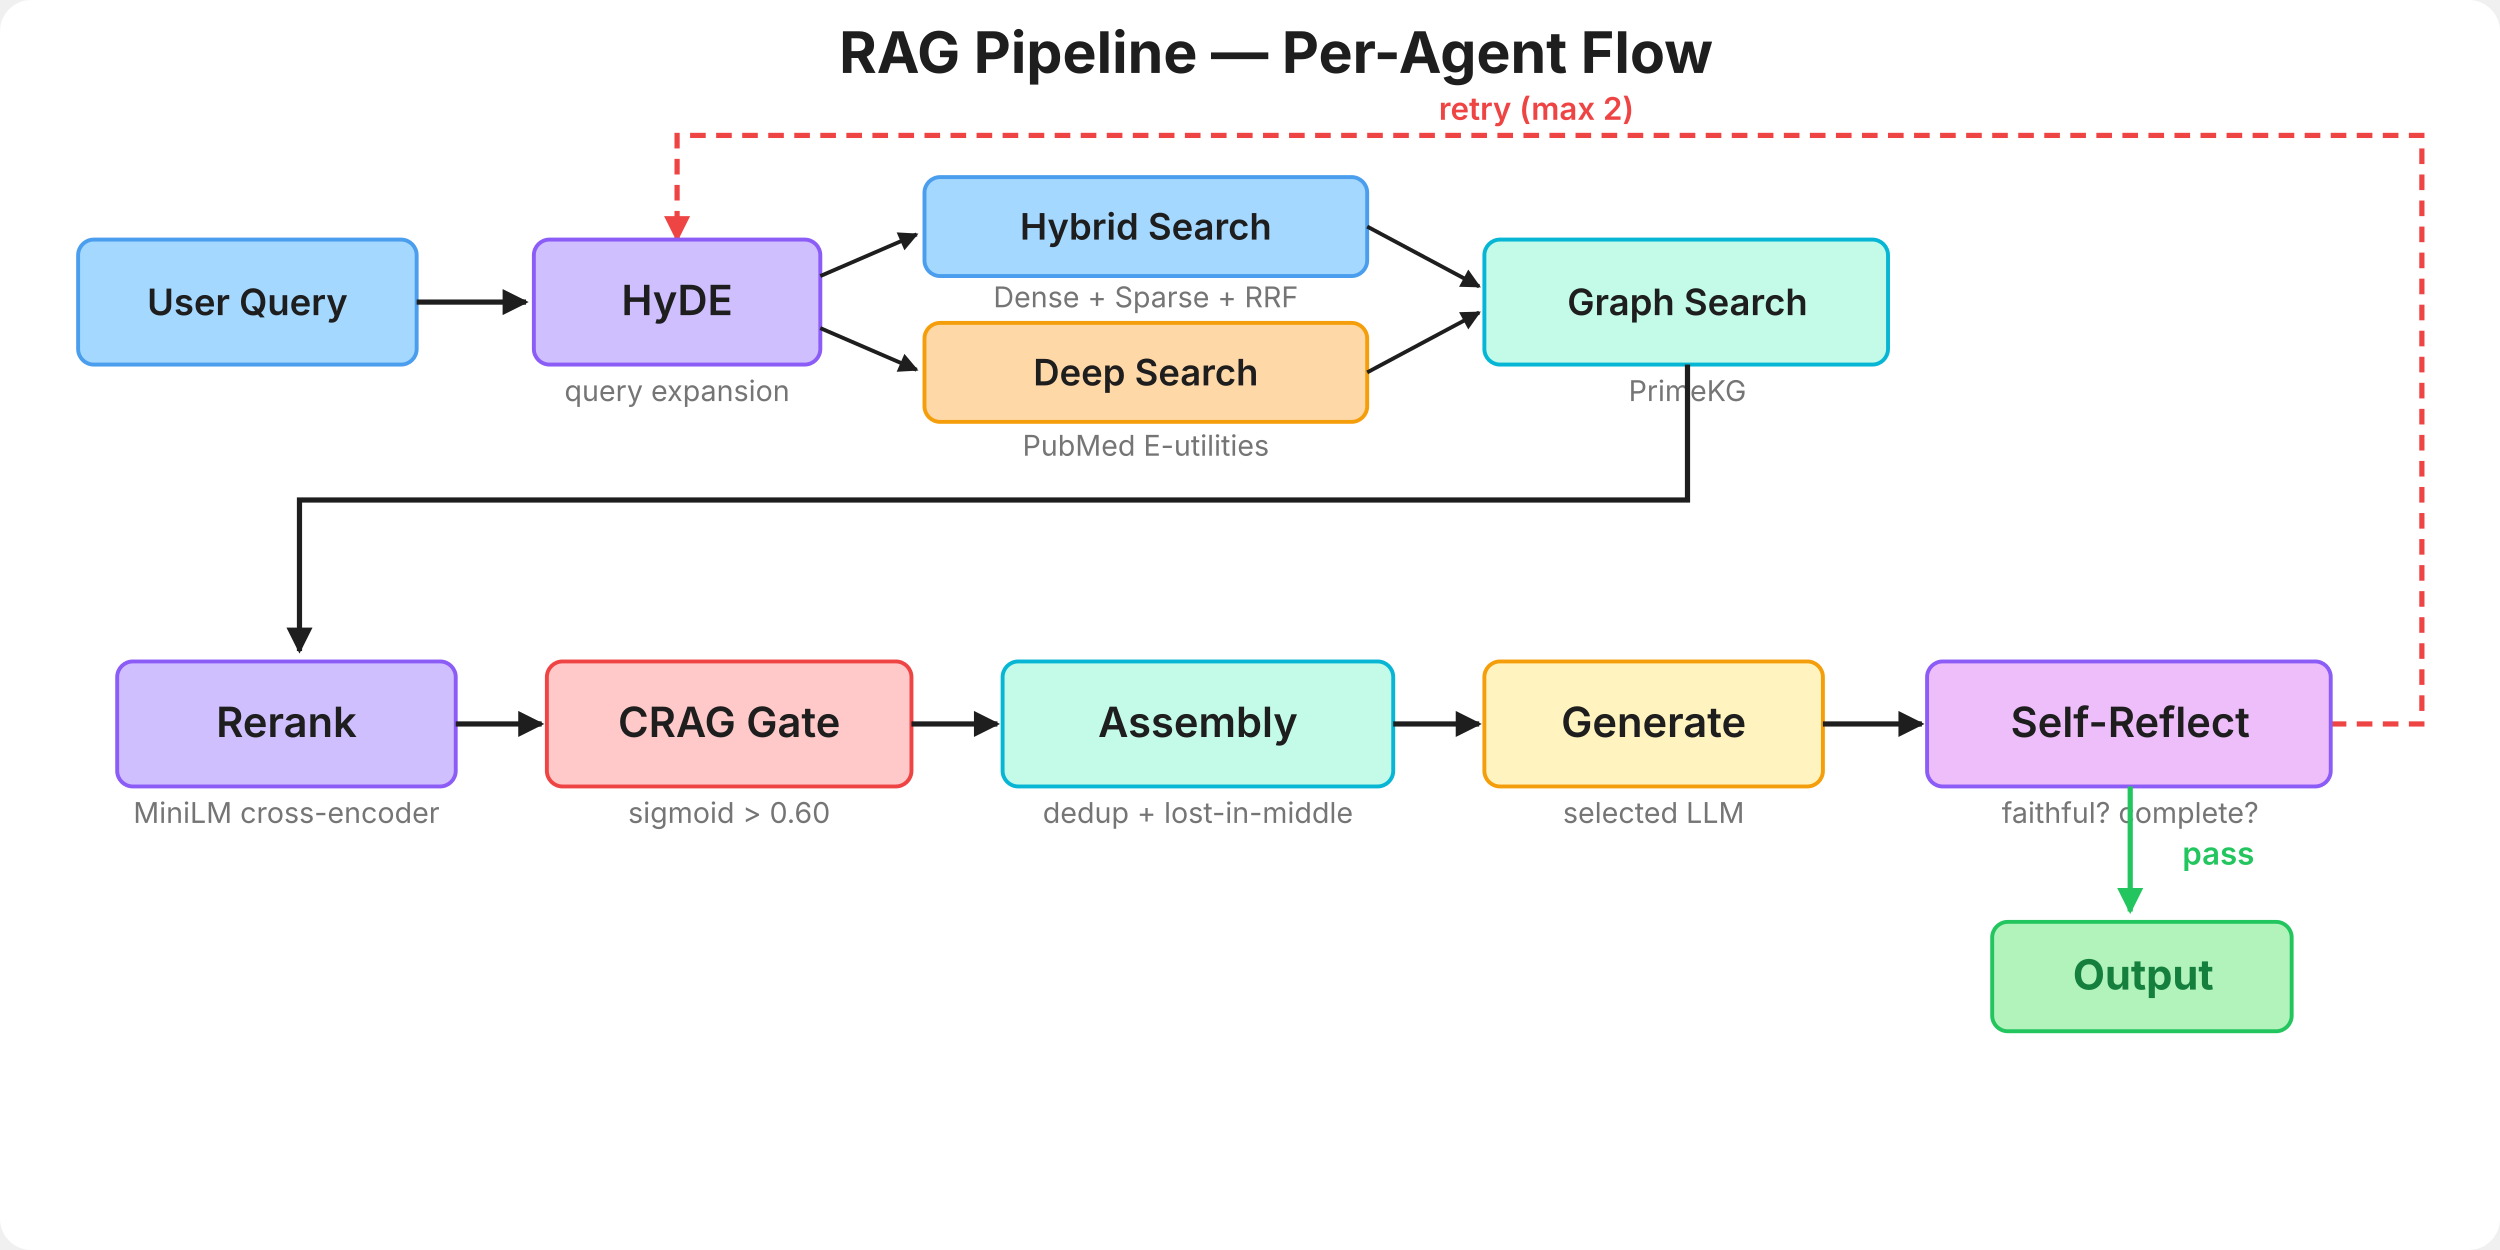
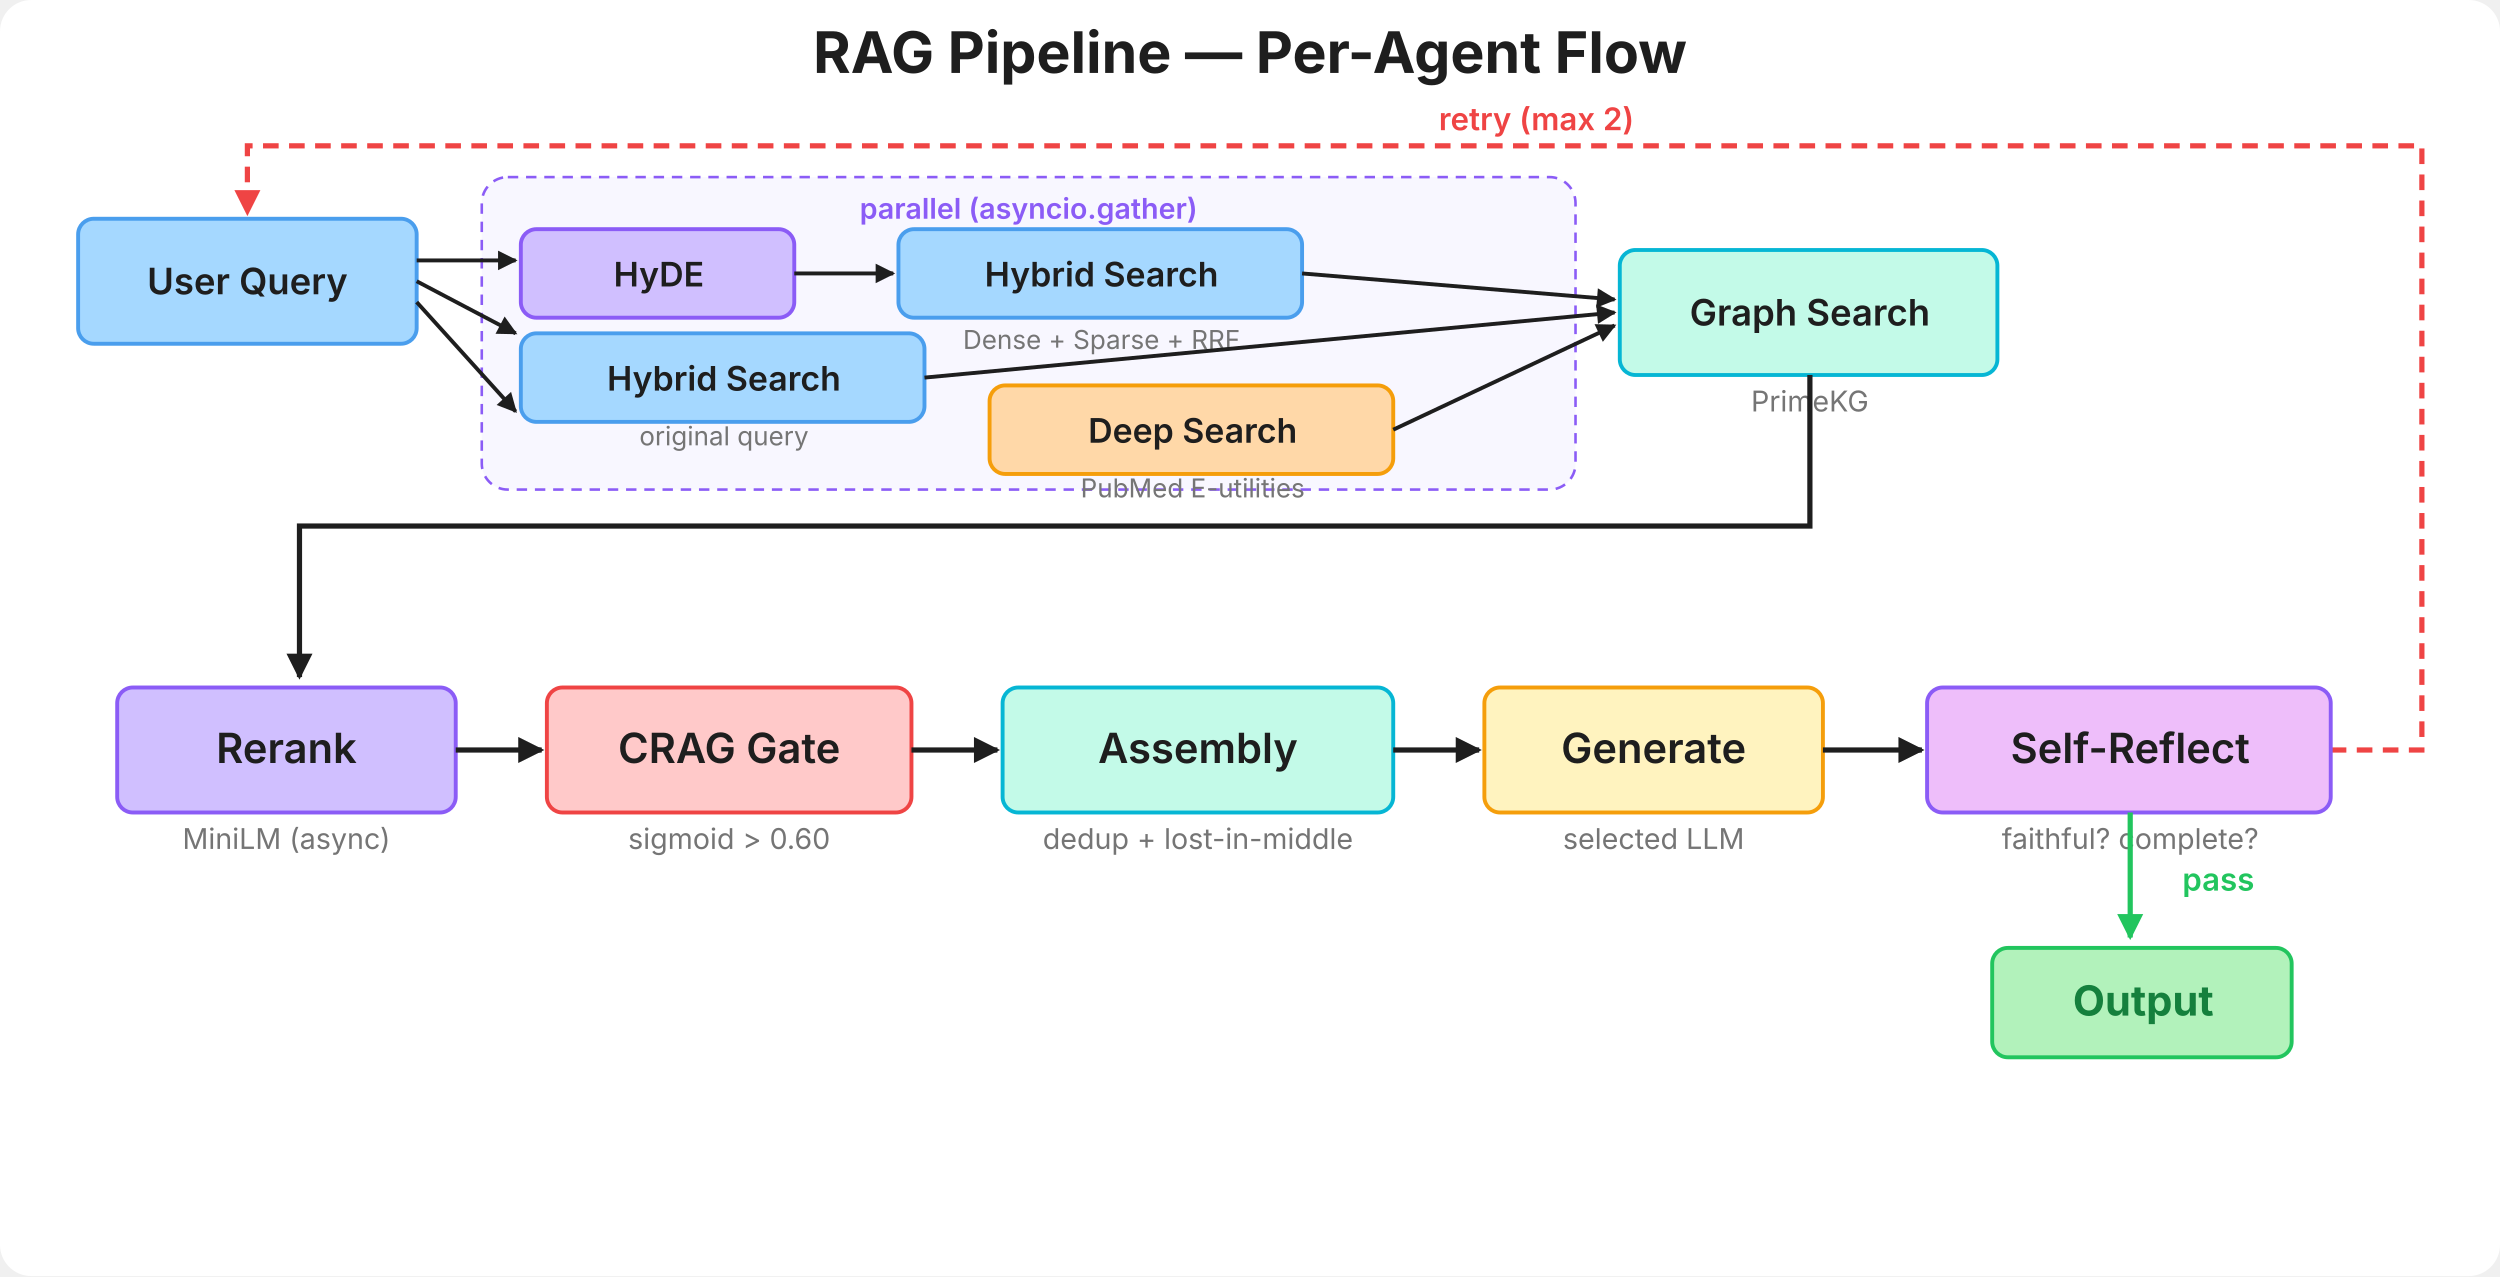
- <svg xmlns="http://www.w3.org/2000/svg" viewBox="-10 -10 960 480" font-family="system-ui, -apple-system, 'Segoe UI', sans-serif">
-   <rect x="-10" y="-10" width="960" height="480" rx="12" fill="#ffffff" />
+ <svg xmlns="http://www.w3.org/2000/svg" viewBox="-10 -10 960 490" font-family="system-ui, -apple-system, 'Segoe UI', sans-serif">
+   <rect x="-10" y="-10" width="960" height="490" rx="12" fill="#ffffff" />
  <defs>
    <marker id="arr" viewBox="0 0 10 10" refX="9" refY="5" markerWidth="7" markerHeight="5" orient="auto-start-reverse">
      <path d="M0 0L10 5L0 10z" fill="#1e1e1e" />
    </marker>
    <marker id="arr-g" viewBox="0 0 10 10" refX="9" refY="5" markerWidth="7" markerHeight="5" orient="auto">
      <path d="M0 0L10 5L0 10z" fill="#22c55e" />
    </marker>
    <marker id="arr-r" viewBox="0 0 10 10" refX="9" refY="5" markerWidth="7" markerHeight="5" orient="auto">
      <path d="M0 0L10 5L0 10z" fill="#ef4444" />
    </marker>
  </defs>
-   <text x="480" y="18" text-anchor="middle" font-size="22" font-weight="700" fill="#1e1e1e">RAG Pipeline — Per-Agent Flow</text>
-   <path d="M885 268 L920 268 L920 42 L250 42 L250 82" fill="none" stroke="#ef4444" stroke-width="2" stroke-dasharray="6 4" marker-end="url(#arr-r)" />
-   <text x="580" y="36" text-anchor="middle" font-size="12" font-weight="600" fill="#ef4444">retry (max 2)</text>
-   <rect x="20" y="82" width="130" height="48" rx="6" fill="#a5d8ff" stroke="#4a9eed" stroke-width="1.5" />
-   <text x="85" y="111" text-anchor="middle" font-size="14" font-weight="600" fill="#1e1e1e">User Query</text>
-   <line x1="150" y1="106" x2="192" y2="106" stroke="#1e1e1e" stroke-width="2" marker-end="url(#arr)" />
-   <rect x="195" y="82" width="110" height="48" rx="6" fill="#d0bfff" stroke="#8b5cf6" stroke-width="1.5" />
-   <text x="250" y="111" text-anchor="middle" font-size="16" font-weight="600" fill="#1e1e1e">HyDE</text>
-   <text x="250" y="144" text-anchor="middle" font-size="11" fill="#757575">query expansion</text>
-   <line x1="305" y1="96" x2="342" y2="80" stroke="#1e1e1e" stroke-width="1.5" marker-end="url(#arr)" />
-   <line x1="305" y1="116" x2="342" y2="132" stroke="#1e1e1e" stroke-width="1.5" marker-end="url(#arr)" />
-   <rect x="345" y="58" width="170" height="38" rx="6" fill="#a5d8ff" stroke="#4a9eed" stroke-width="1.5" />
-   <text x="430" y="82" text-anchor="middle" font-size="14" font-weight="600" fill="#1e1e1e">Hybrid Search</text>
-   <text x="430" y="108" text-anchor="middle" font-size="11" fill="#757575">Dense + Sparse + RRF</text>
-   <rect x="345" y="114" width="170" height="38" rx="6" fill="#ffd8a8" stroke="#f59e0b" stroke-width="1.5" />
-   <text x="430" y="138" text-anchor="middle" font-size="14" font-weight="600" fill="#1e1e1e">Deep Search</text>
-   <text x="430" y="165" text-anchor="middle" font-size="11" fill="#757575">PubMed E-utilities</text>
-   <line x1="515" y1="77" x2="558" y2="100" stroke="#1e1e1e" stroke-width="1.5" marker-end="url(#arr)" />
-   <line x1="515" y1="133" x2="558" y2="110" stroke="#1e1e1e" stroke-width="1.5" marker-end="url(#arr)" />
-   <rect x="560" y="82" width="155" height="48" rx="6" fill="#c3fae8" stroke="#06b6d4" stroke-width="1.5" />
-   <text x="638" y="111" text-anchor="middle" font-size="14" font-weight="600" fill="#1e1e1e">Graph Search</text>
-   <text x="638" y="144" text-anchor="middle" font-size="11" fill="#757575">PrimeKG</text>
-   <path d="M638 130 L638 182 L105 182 L105 240" fill="none" stroke="#1e1e1e" stroke-width="2" marker-end="url(#arr)" />
-   <rect x="35" y="244" width="130" height="48" rx="6" fill="#d0bfff" stroke="#8b5cf6" stroke-width="1.5" />
-   <text x="100" y="273" text-anchor="middle" font-size="16" font-weight="600" fill="#1e1e1e">Rerank</text>
-   <text x="100" y="306" text-anchor="middle" font-size="11" fill="#757575">MiniLM cross-encoder</text>
-   <line x1="165" y1="268" x2="198" y2="268" stroke="#1e1e1e" stroke-width="2" marker-end="url(#arr)" />
-   <rect x="200" y="244" width="140" height="48" rx="6" fill="#ffc9c9" stroke="#ef4444" stroke-width="1.5" />
-   <text x="270" y="273" text-anchor="middle" font-size="16" font-weight="600" fill="#1e1e1e">CRAG Gate</text>
-   <text x="270" y="306" text-anchor="middle" font-size="11" fill="#757575">sigmoid &gt; 0.60</text>
-   <line x1="340" y1="268" x2="373" y2="268" stroke="#1e1e1e" stroke-width="2" marker-end="url(#arr)" />
-   <rect x="375" y="244" width="150" height="48" rx="6" fill="#c3fae8" stroke="#06b6d4" stroke-width="1.5" />
-   <text x="450" y="273" text-anchor="middle" font-size="16" font-weight="600" fill="#1e1e1e">Assembly</text>
-   <text x="450" y="306" text-anchor="middle" font-size="11" fill="#757575">dedup + lost-in-middle</text>
-   <line x1="525" y1="268" x2="558" y2="268" stroke="#1e1e1e" stroke-width="2" marker-end="url(#arr)" />
-   <rect x="560" y="244" width="130" height="48" rx="6" fill="#fff3bf" stroke="#f59e0b" stroke-width="1.5" />
-   <text x="625" y="273" text-anchor="middle" font-size="16" font-weight="600" fill="#1e1e1e">Generate</text>
-   <text x="625" y="306" text-anchor="middle" font-size="11" fill="#757575">selected LLM</text>
-   <line x1="690" y1="268" x2="728" y2="268" stroke="#1e1e1e" stroke-width="2" marker-end="url(#arr)" />
-   <rect x="730" y="244" width="155" height="48" rx="6" fill="#eebefa" stroke="#8b5cf6" stroke-width="1.5" />
-   <text x="808" y="273" text-anchor="middle" font-size="16" font-weight="600" fill="#1e1e1e">Self-Reflect</text>
-   <text x="808" y="306" text-anchor="middle" font-size="11" fill="#757575">faithful? complete?</text>
-   <line x1="808" y1="292" x2="808" y2="340" stroke="#22c55e" stroke-width="2" marker-end="url(#arr-g)" />
-   <text x="828" y="322" font-size="12" font-weight="600" fill="#22c55e">pass</text>
-   <rect x="755" y="344" width="115" height="42" rx="6" fill="#b2f2bb" stroke="#22c55e" stroke-width="1.5" />
-   <text x="813" y="370" text-anchor="middle" font-size="16" font-weight="700" fill="#15803d">Output</text>
+   <text x="470" y="18" text-anchor="middle" font-size="22" font-weight="700" fill="#1e1e1e">RAG Pipeline — Per-Agent Flow</text>
+   <text x="580" y="40" text-anchor="middle" font-size="12" font-weight="600" fill="#ef4444">retry (max 2)</text>
+   <path d="M885 278 L920 278 L920 46 L85 46 L85 72" fill="none" stroke="#ef4444" stroke-width="2" stroke-dasharray="6 4" marker-end="url(#arr-r)" />
+   <rect x="20" y="74" width="130" height="48" rx="6" fill="#a5d8ff" stroke="#4a9eed" stroke-width="1.5" />
+   <text x="85" y="103" text-anchor="middle" font-size="14" font-weight="600" fill="#1e1e1e">User Query</text>
+   <rect x="175" y="58" width="420" height="120" rx="10" fill="#f3f0ff" fill-opacity="0.5" stroke="#8b5cf6" stroke-width="1" stroke-dasharray="4 3" />
+   <text x="385" y="74" text-anchor="middle" font-size="11" font-weight="600" fill="#8b5cf6">parallel (asyncio.gather)</text>
+   <line x1="150" y1="90" x2="188" y2="90" stroke="#1e1e1e" stroke-width="1.5" marker-end="url(#arr)" />
+   <line x1="150" y1="98" x2="188" y2="118" stroke="#1e1e1e" stroke-width="1.5" marker-end="url(#arr)" />
+   <line x1="150" y1="106" x2="188" y2="148" stroke="#1e1e1e" stroke-width="1.5" marker-end="url(#arr)" />
+   <rect x="190" y="78" width="105" height="34" rx="6" fill="#d0bfff" stroke="#8b5cf6" stroke-width="1.5" />
+   <text x="243" y="100" text-anchor="middle" font-size="13" font-weight="600" fill="#1e1e1e">HyDE</text>
+   <line x1="295" y1="95" x2="333" y2="95" stroke="#1e1e1e" stroke-width="1.5" marker-end="url(#arr)" />
+   <rect x="335" y="78" width="155" height="34" rx="6" fill="#a5d8ff" stroke="#4a9eed" stroke-width="1.5" />
+   <text x="413" y="100" text-anchor="middle" font-size="13" font-weight="600" fill="#1e1e1e">Hybrid Search</text>
+   <text x="413" y="124" text-anchor="middle" font-size="10" fill="#757575">Dense + Sparse + RRF</text>
+   <rect x="190" y="118" width="155" height="34" rx="6" fill="#a5d8ff" stroke="#4a9eed" stroke-width="1.5" />
+   <text x="268" y="140" text-anchor="middle" font-size="13" font-weight="600" fill="#1e1e1e">Hybrid Search</text>
+   <text x="268" y="161" text-anchor="middle" font-size="10" fill="#757575">original query</text>
+   <rect x="370" y="138" width="155" height="34" rx="6" fill="#ffd8a8" stroke="#f59e0b" stroke-width="1.5" />
+   <text x="448" y="160" text-anchor="middle" font-size="13" font-weight="600" fill="#1e1e1e">Deep Search</text>
+   <text x="448" y="181" text-anchor="middle" font-size="10" fill="#757575">PubMed E-utilities</text>
+   <line x1="490" y1="95" x2="610" y2="105" stroke="#1e1e1e" stroke-width="1.5" marker-end="url(#arr)" />
+   <line x1="345" y1="135" x2="610" y2="110" stroke="#1e1e1e" stroke-width="1.5" marker-end="url(#arr)" />
+   <line x1="525" y1="155" x2="610" y2="115" stroke="#1e1e1e" stroke-width="1.5" marker-end="url(#arr)" />
+   <rect x="612" y="86" width="145" height="48" rx="6" fill="#c3fae8" stroke="#06b6d4" stroke-width="1.5" />
+   <text x="685" y="115" text-anchor="middle" font-size="14" font-weight="600" fill="#1e1e1e">Graph Search</text>
+   <text x="685" y="148" text-anchor="middle" font-size="11" fill="#757575">PrimeKG</text>
+   <path d="M685 134 L685 192 L105 192 L105 250" fill="none" stroke="#1e1e1e" stroke-width="2" marker-end="url(#arr)" />
+   <rect x="35" y="254" width="130" height="48" rx="6" fill="#d0bfff" stroke="#8b5cf6" stroke-width="1.5" />
+   <text x="100" y="283" text-anchor="middle" font-size="16" font-weight="600" fill="#1e1e1e">Rerank</text>
+   <text x="100" y="316" text-anchor="middle" font-size="11" fill="#757575">MiniLM (async)</text>
+   <line x1="165" y1="278" x2="198" y2="278" stroke="#1e1e1e" stroke-width="2" marker-end="url(#arr)" />
+   <rect x="200" y="254" width="140" height="48" rx="6" fill="#ffc9c9" stroke="#ef4444" stroke-width="1.5" />
+   <text x="270" y="283" text-anchor="middle" font-size="16" font-weight="600" fill="#1e1e1e">CRAG Gate</text>
+   <text x="270" y="316" text-anchor="middle" font-size="11" fill="#757575">sigmoid &gt; 0.60</text>
+   <line x1="340" y1="278" x2="373" y2="278" stroke="#1e1e1e" stroke-width="2" marker-end="url(#arr)" />
+   <rect x="375" y="254" width="150" height="48" rx="6" fill="#c3fae8" stroke="#06b6d4" stroke-width="1.5" />
+   <text x="450" y="283" text-anchor="middle" font-size="16" font-weight="600" fill="#1e1e1e">Assembly</text>
+   <text x="450" y="316" text-anchor="middle" font-size="11" fill="#757575">dedup + lost-in-middle</text>
+   <line x1="525" y1="278" x2="558" y2="278" stroke="#1e1e1e" stroke-width="2" marker-end="url(#arr)" />
+   <rect x="560" y="254" width="130" height="48" rx="6" fill="#fff3bf" stroke="#f59e0b" stroke-width="1.5" />
+   <text x="625" y="283" text-anchor="middle" font-size="16" font-weight="600" fill="#1e1e1e">Generate</text>
+   <text x="625" y="316" text-anchor="middle" font-size="11" fill="#757575">selected LLM</text>
+   <line x1="690" y1="278" x2="728" y2="278" stroke="#1e1e1e" stroke-width="2" marker-end="url(#arr)" />
+   <rect x="730" y="254" width="155" height="48" rx="6" fill="#eebefa" stroke="#8b5cf6" stroke-width="1.5" />
+   <text x="808" y="283" text-anchor="middle" font-size="16" font-weight="600" fill="#1e1e1e">Self-Reflect</text>
+   <text x="808" y="316" text-anchor="middle" font-size="11" fill="#757575">faithful? complete?</text>
+   <line x1="808" y1="302" x2="808" y2="350" stroke="#22c55e" stroke-width="2" marker-end="url(#arr-g)" />
+   <text x="828" y="332" font-size="12" font-weight="600" fill="#22c55e">pass</text>
+   <rect x="755" y="354" width="115" height="42" rx="6" fill="#b2f2bb" stroke="#22c55e" stroke-width="1.5" />
+   <text x="813" y="380" text-anchor="middle" font-size="16" font-weight="700" fill="#15803d">Output</text>
</svg>
